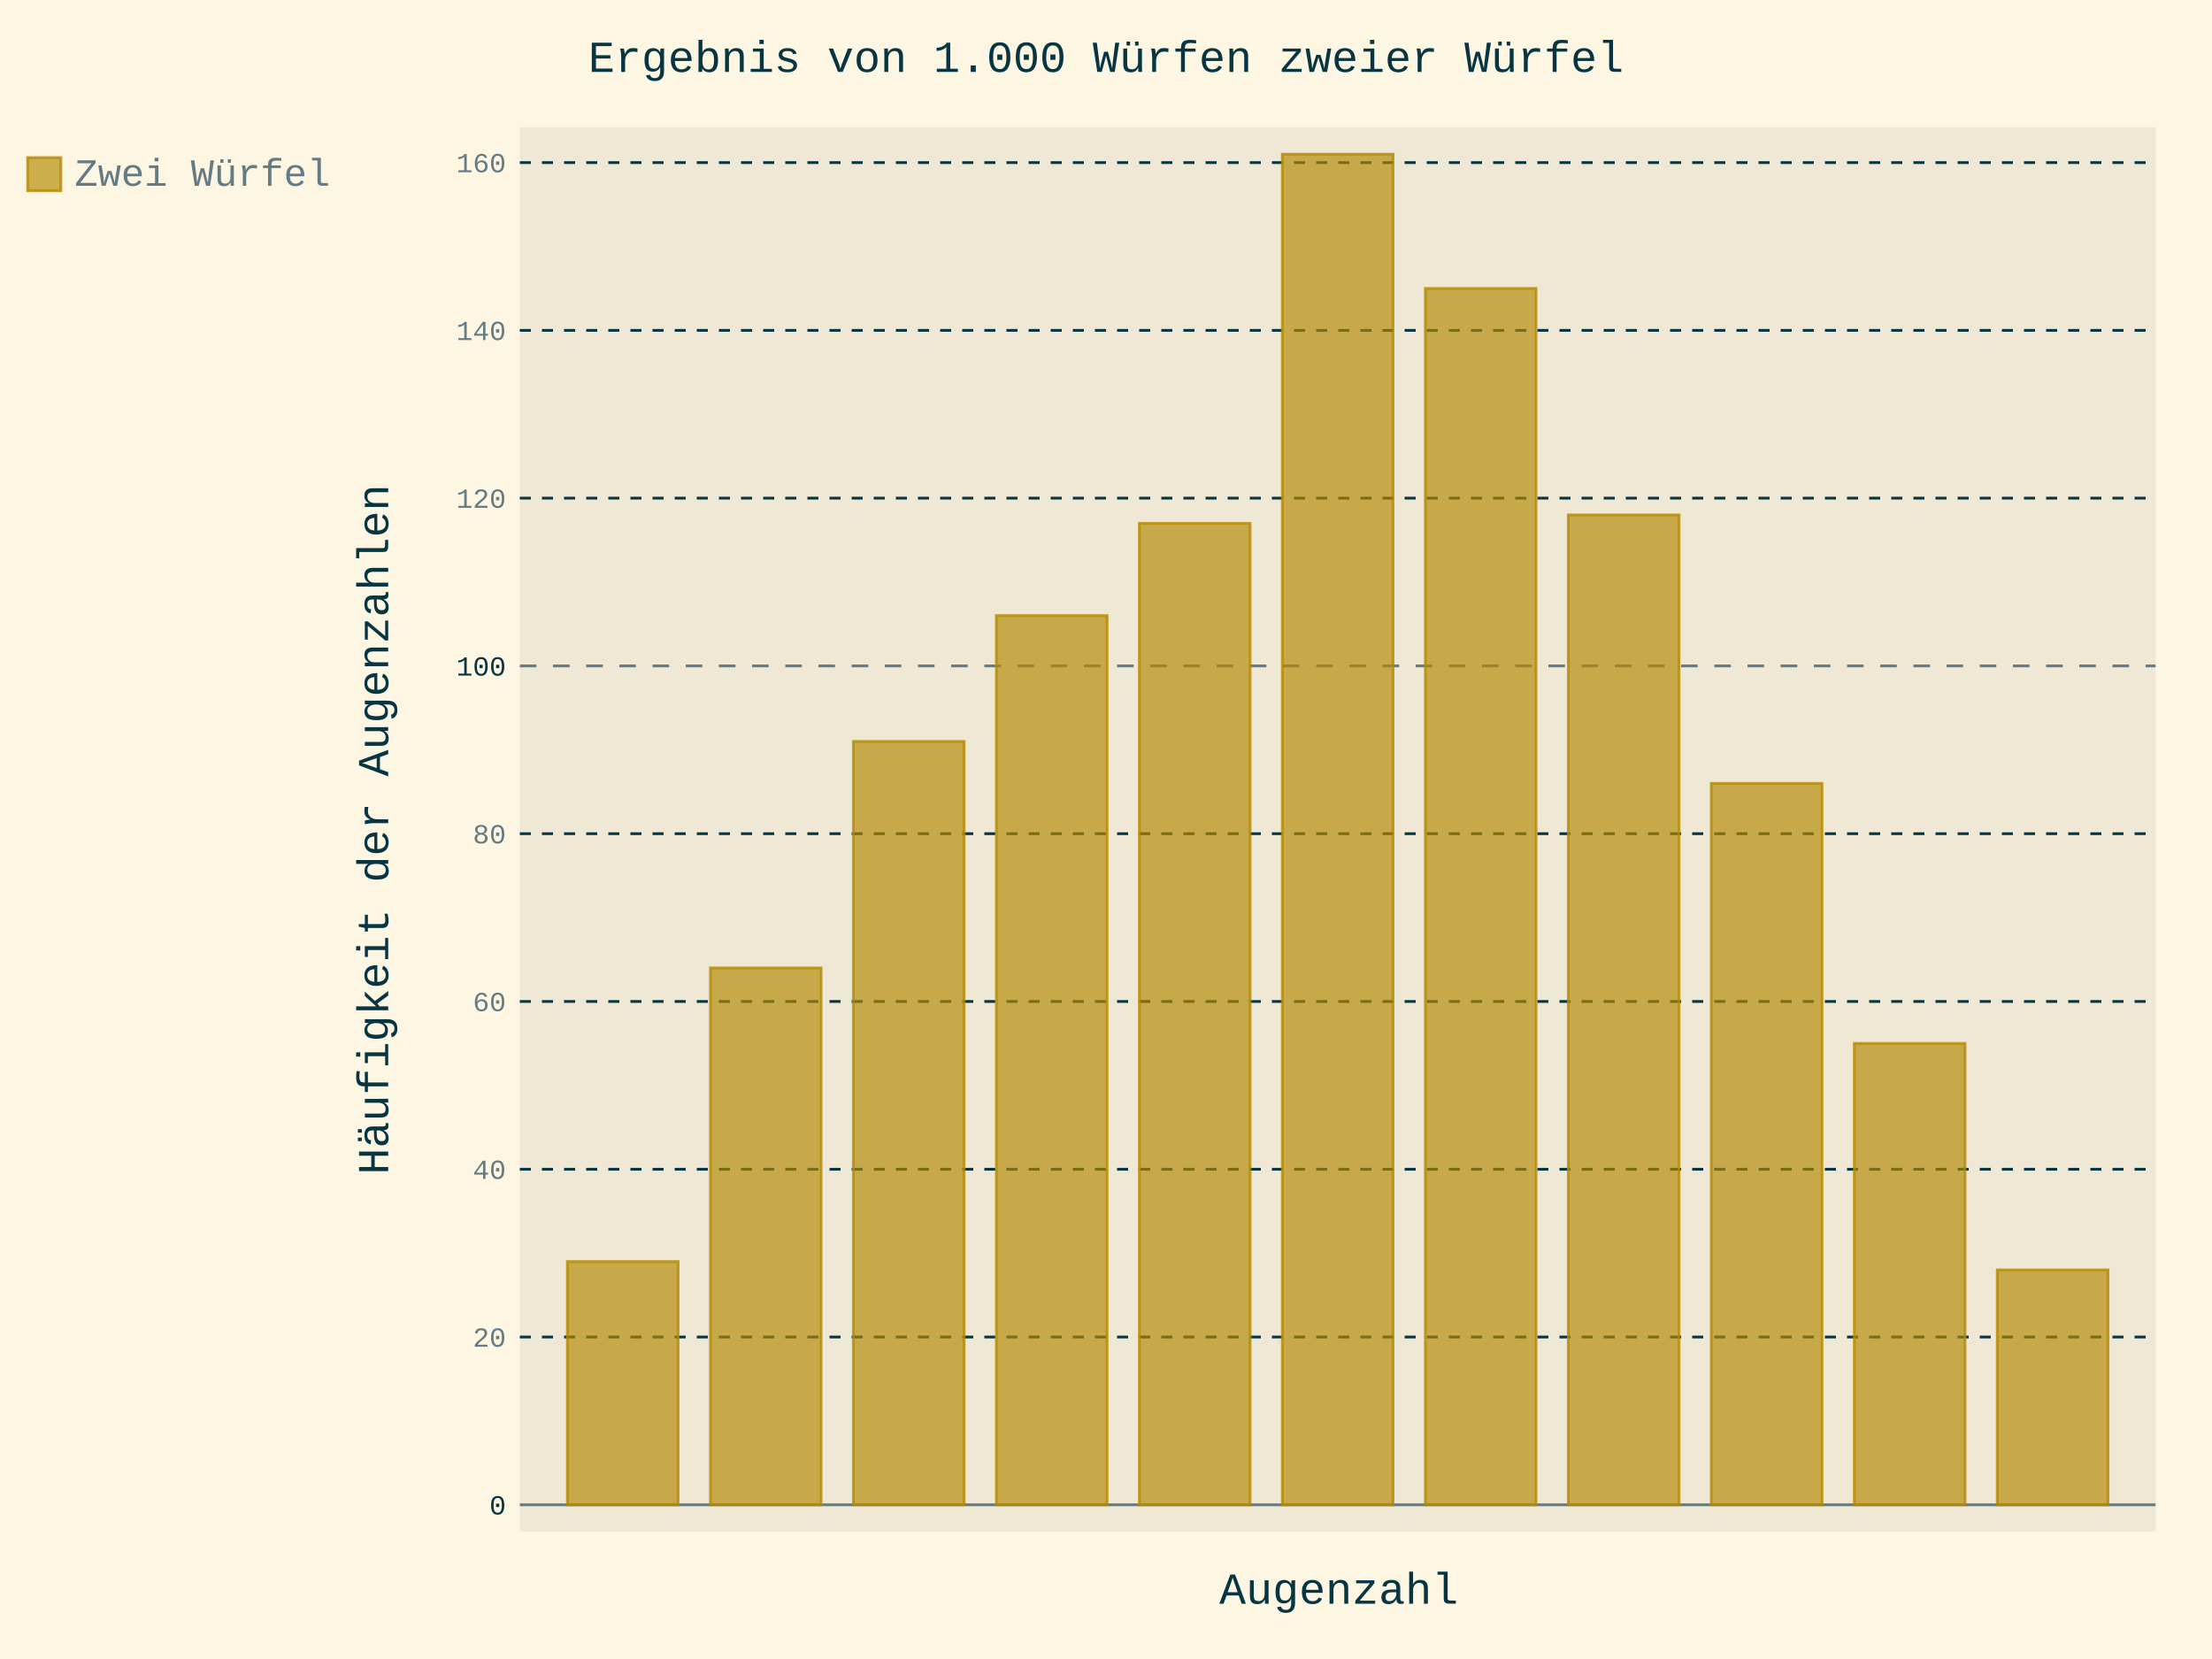
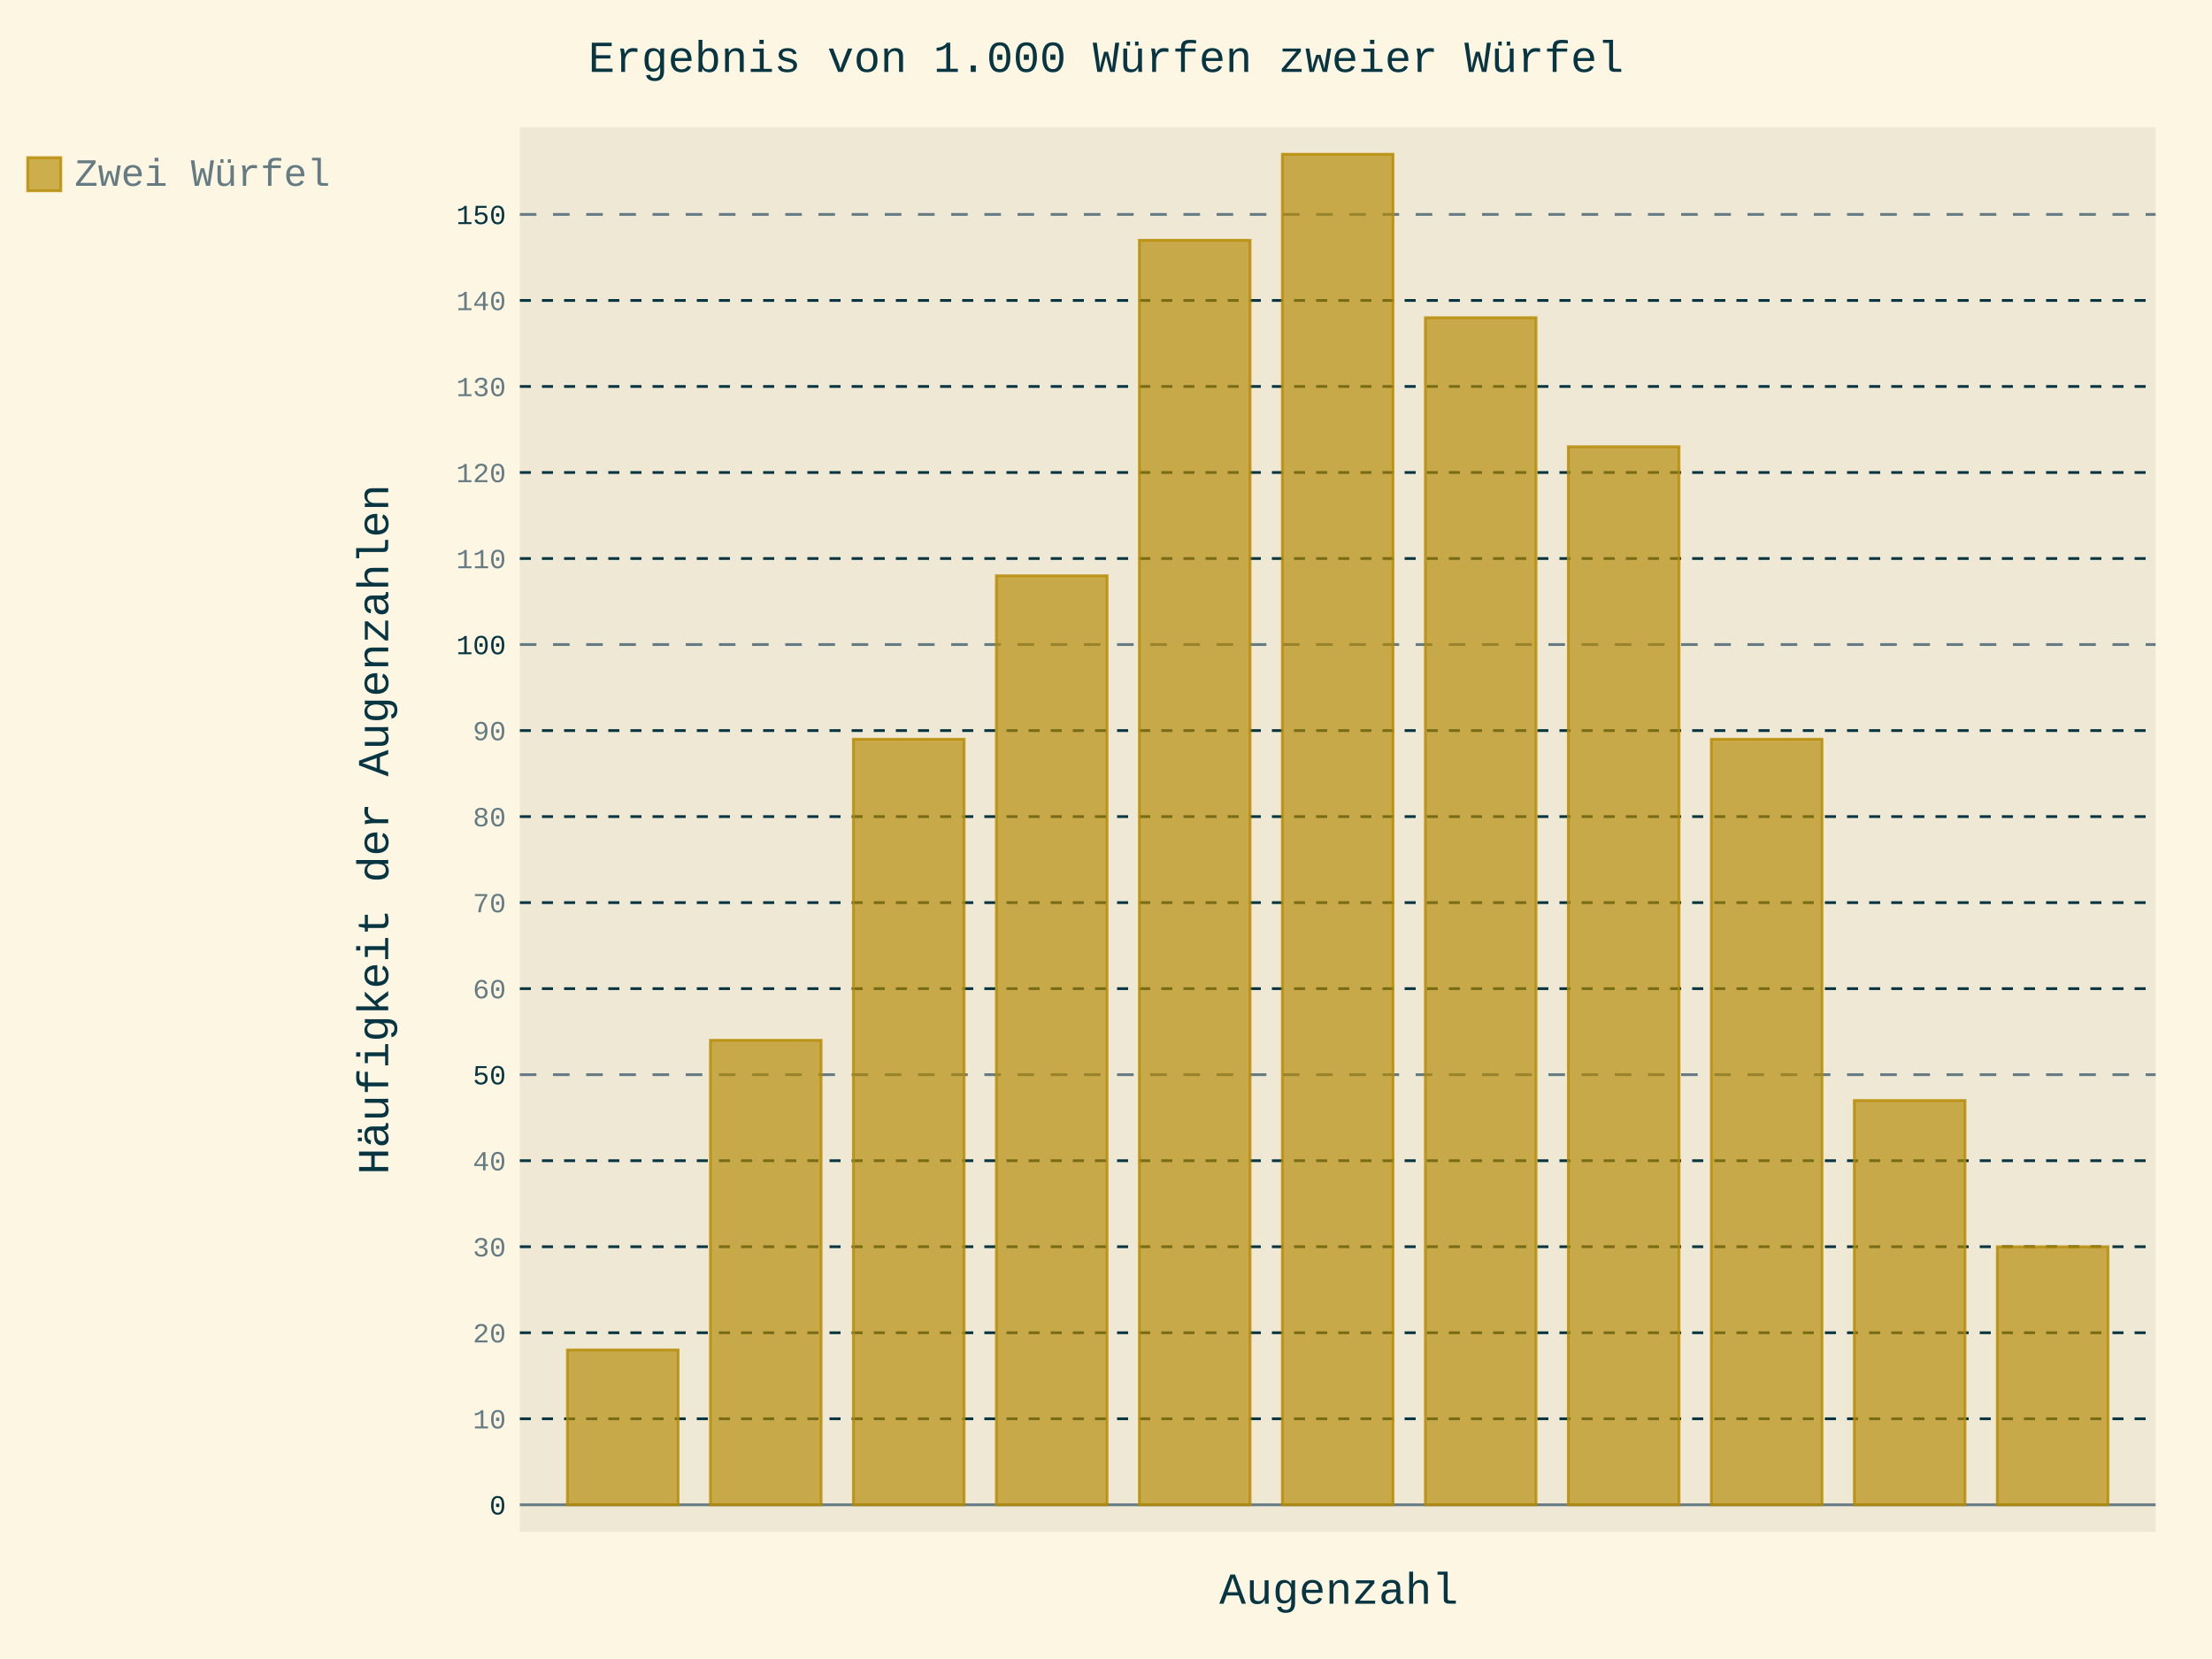
- <svg xmlns="http://www.w3.org/2000/svg" id="chart-97c1da3f-55a9-47a3-a631-67fdb2f8601b" class="pygal-chart" viewBox="0 0 800 600">
+ <svg xmlns="http://www.w3.org/2000/svg" id="chart-f8bffe3a-8267-482d-a0e5-baaaa046d5ec" class="pygal-chart" viewBox="0 0 800 600">
  <defs>
-     <style type="text/css">#chart-97c1da3f-55a9-47a3-a631-67fdb2f8601b{-webkit-user-select:none;-webkit-font-smoothing:antialiased;font-family:Consolas,"Liberation Mono",Menlo,Courier,monospace}#chart-97c1da3f-55a9-47a3-a631-67fdb2f8601b .title{font-family:Consolas,"Liberation Mono",Menlo,Courier,monospace;font-size:16px}#chart-97c1da3f-55a9-47a3-a631-67fdb2f8601b .legends .legend text{font-family:Consolas,"Liberation Mono",Menlo,Courier,monospace;font-size:14px}#chart-97c1da3f-55a9-47a3-a631-67fdb2f8601b .axis text{font-family:Consolas,"Liberation Mono",Menlo,Courier,monospace;font-size:10px}#chart-97c1da3f-55a9-47a3-a631-67fdb2f8601b .axis text.major{font-family:Consolas,"Liberation Mono",Menlo,Courier,monospace;font-size:10px}#chart-97c1da3f-55a9-47a3-a631-67fdb2f8601b .text-overlay text.value{font-family:Consolas,"Liberation Mono",Menlo,Courier,monospace;font-size:16px}#chart-97c1da3f-55a9-47a3-a631-67fdb2f8601b .text-overlay text.label{font-family:Consolas,"Liberation Mono",Menlo,Courier,monospace;font-size:10px}#chart-97c1da3f-55a9-47a3-a631-67fdb2f8601b .tooltip{font-family:Consolas,"Liberation Mono",Menlo,Courier,monospace;font-size:14px}#chart-97c1da3f-55a9-47a3-a631-67fdb2f8601b text.no_data{font-family:Consolas,"Liberation Mono",Menlo,Courier,monospace;font-size:64px}
- #chart-97c1da3f-55a9-47a3-a631-67fdb2f8601b{background-color:#fdf6e3}#chart-97c1da3f-55a9-47a3-a631-67fdb2f8601b path,#chart-97c1da3f-55a9-47a3-a631-67fdb2f8601b line,#chart-97c1da3f-55a9-47a3-a631-67fdb2f8601b rect,#chart-97c1da3f-55a9-47a3-a631-67fdb2f8601b circle{-webkit-transition:500ms ease-in;-moz-transition:500ms ease-in;transition:500ms ease-in}#chart-97c1da3f-55a9-47a3-a631-67fdb2f8601b .graph &gt; .background{fill:#fdf6e3}#chart-97c1da3f-55a9-47a3-a631-67fdb2f8601b .plot &gt; .background{fill:#eee8d5}#chart-97c1da3f-55a9-47a3-a631-67fdb2f8601b .graph{fill:#657b83}#chart-97c1da3f-55a9-47a3-a631-67fdb2f8601b text.no_data{fill:#073642}#chart-97c1da3f-55a9-47a3-a631-67fdb2f8601b .title{fill:#073642}#chart-97c1da3f-55a9-47a3-a631-67fdb2f8601b .legends .legend text{fill:#657b83}#chart-97c1da3f-55a9-47a3-a631-67fdb2f8601b .legends .legend:hover text{fill:#073642}#chart-97c1da3f-55a9-47a3-a631-67fdb2f8601b .axis .line{stroke:#073642}#chart-97c1da3f-55a9-47a3-a631-67fdb2f8601b .axis .guide.line{stroke:#073642}#chart-97c1da3f-55a9-47a3-a631-67fdb2f8601b .axis .major.line{stroke:#657b83}#chart-97c1da3f-55a9-47a3-a631-67fdb2f8601b .axis text.major{fill:#073642}#chart-97c1da3f-55a9-47a3-a631-67fdb2f8601b .axis.y .guides:hover .guide.line,#chart-97c1da3f-55a9-47a3-a631-67fdb2f8601b .line-graph .axis.x .guides:hover .guide.line,#chart-97c1da3f-55a9-47a3-a631-67fdb2f8601b .stackedline-graph .axis.x .guides:hover .guide.line,#chart-97c1da3f-55a9-47a3-a631-67fdb2f8601b .xy-graph .axis.x .guides:hover .guide.line{stroke:#073642}#chart-97c1da3f-55a9-47a3-a631-67fdb2f8601b .axis .guides:hover text{fill:#073642}#chart-97c1da3f-55a9-47a3-a631-67fdb2f8601b .reactive{fill-opacity:.66;stroke-opacity:.8}#chart-97c1da3f-55a9-47a3-a631-67fdb2f8601b .ci{stroke:#657b83}#chart-97c1da3f-55a9-47a3-a631-67fdb2f8601b .reactive.active,#chart-97c1da3f-55a9-47a3-a631-67fdb2f8601b .active .reactive{fill-opacity:.9;stroke-opacity:.9;stroke-width:4}#chart-97c1da3f-55a9-47a3-a631-67fdb2f8601b .ci .reactive.active{stroke-width:1.5}#chart-97c1da3f-55a9-47a3-a631-67fdb2f8601b .series text{fill:#073642}#chart-97c1da3f-55a9-47a3-a631-67fdb2f8601b .tooltip rect{fill:#eee8d5;stroke:#073642;-webkit-transition:opacity 500ms ease-in;-moz-transition:opacity 500ms ease-in;transition:opacity 500ms ease-in}#chart-97c1da3f-55a9-47a3-a631-67fdb2f8601b .tooltip .label{fill:#657b83}#chart-97c1da3f-55a9-47a3-a631-67fdb2f8601b .tooltip .label{fill:#657b83}#chart-97c1da3f-55a9-47a3-a631-67fdb2f8601b .tooltip .legend{font-size:.8em;fill:#073642}#chart-97c1da3f-55a9-47a3-a631-67fdb2f8601b .tooltip .x_label{font-size:.6em;fill:#073642}#chart-97c1da3f-55a9-47a3-a631-67fdb2f8601b .tooltip .xlink{font-size:.5em;text-decoration:underline}#chart-97c1da3f-55a9-47a3-a631-67fdb2f8601b .tooltip .value{font-size:1.5em}#chart-97c1da3f-55a9-47a3-a631-67fdb2f8601b .bound{font-size:.5em}#chart-97c1da3f-55a9-47a3-a631-67fdb2f8601b .max-value{font-size:.75em;fill:#073642}#chart-97c1da3f-55a9-47a3-a631-67fdb2f8601b .map-element{fill:#eee8d5;stroke:#073642 !important}#chart-97c1da3f-55a9-47a3-a631-67fdb2f8601b .map-element .reactive{fill-opacity:inherit;stroke-opacity:inherit}#chart-97c1da3f-55a9-47a3-a631-67fdb2f8601b .color-0,#chart-97c1da3f-55a9-47a3-a631-67fdb2f8601b .color-0 a:visited{stroke:#b58900;fill:#b58900}#chart-97c1da3f-55a9-47a3-a631-67fdb2f8601b .text-overlay .color-0 text{fill:black}
- #chart-97c1da3f-55a9-47a3-a631-67fdb2f8601b text.no_data{text-anchor:middle}#chart-97c1da3f-55a9-47a3-a631-67fdb2f8601b .guide.line{fill:none}#chart-97c1da3f-55a9-47a3-a631-67fdb2f8601b .centered{text-anchor:middle}#chart-97c1da3f-55a9-47a3-a631-67fdb2f8601b .title{text-anchor:middle}#chart-97c1da3f-55a9-47a3-a631-67fdb2f8601b .legends .legend text{fill-opacity:1}#chart-97c1da3f-55a9-47a3-a631-67fdb2f8601b .axis.x text{text-anchor:middle}#chart-97c1da3f-55a9-47a3-a631-67fdb2f8601b .axis.x:not(.web) text[transform]{text-anchor:start}#chart-97c1da3f-55a9-47a3-a631-67fdb2f8601b .axis.x:not(.web) text[transform].backwards{text-anchor:end}#chart-97c1da3f-55a9-47a3-a631-67fdb2f8601b .axis.y text{text-anchor:end}#chart-97c1da3f-55a9-47a3-a631-67fdb2f8601b .axis.y text[transform].backwards{text-anchor:start}#chart-97c1da3f-55a9-47a3-a631-67fdb2f8601b .axis.y2 text{text-anchor:start}#chart-97c1da3f-55a9-47a3-a631-67fdb2f8601b .axis.y2 text[transform].backwards{text-anchor:end}#chart-97c1da3f-55a9-47a3-a631-67fdb2f8601b .axis .guide.line{stroke-dasharray:4,4}#chart-97c1da3f-55a9-47a3-a631-67fdb2f8601b .axis .major.guide.line{stroke-dasharray:6,6}#chart-97c1da3f-55a9-47a3-a631-67fdb2f8601b .horizontal .axis.y .guide.line,#chart-97c1da3f-55a9-47a3-a631-67fdb2f8601b .horizontal .axis.y2 .guide.line,#chart-97c1da3f-55a9-47a3-a631-67fdb2f8601b .vertical .axis.x .guide.line{opacity:0}#chart-97c1da3f-55a9-47a3-a631-67fdb2f8601b .horizontal .axis.always_show .guide.line,#chart-97c1da3f-55a9-47a3-a631-67fdb2f8601b .vertical .axis.always_show .guide.line{opacity:1 !important}#chart-97c1da3f-55a9-47a3-a631-67fdb2f8601b .axis.y .guides:hover .guide.line,#chart-97c1da3f-55a9-47a3-a631-67fdb2f8601b .axis.y2 .guides:hover .guide.line,#chart-97c1da3f-55a9-47a3-a631-67fdb2f8601b .axis.x .guides:hover .guide.line{opacity:1}#chart-97c1da3f-55a9-47a3-a631-67fdb2f8601b .axis .guides:hover text{opacity:1}#chart-97c1da3f-55a9-47a3-a631-67fdb2f8601b .nofill{fill:none}#chart-97c1da3f-55a9-47a3-a631-67fdb2f8601b .subtle-fill{fill-opacity:.2}#chart-97c1da3f-55a9-47a3-a631-67fdb2f8601b .dot{stroke-width:1px;fill-opacity:1}#chart-97c1da3f-55a9-47a3-a631-67fdb2f8601b .dot.active{stroke-width:5px}#chart-97c1da3f-55a9-47a3-a631-67fdb2f8601b .dot.negative{fill:transparent}#chart-97c1da3f-55a9-47a3-a631-67fdb2f8601b text,#chart-97c1da3f-55a9-47a3-a631-67fdb2f8601b tspan{stroke:none !important}#chart-97c1da3f-55a9-47a3-a631-67fdb2f8601b .series text.active{opacity:1}#chart-97c1da3f-55a9-47a3-a631-67fdb2f8601b .tooltip rect{fill-opacity:.95;stroke-width:.5}#chart-97c1da3f-55a9-47a3-a631-67fdb2f8601b .tooltip text{fill-opacity:1}#chart-97c1da3f-55a9-47a3-a631-67fdb2f8601b .showable{visibility:hidden}#chart-97c1da3f-55a9-47a3-a631-67fdb2f8601b .showable.shown{visibility:visible}#chart-97c1da3f-55a9-47a3-a631-67fdb2f8601b .gauge-background{fill:rgba(229,229,229,1);stroke:none}#chart-97c1da3f-55a9-47a3-a631-67fdb2f8601b .bg-lines{stroke:#fdf6e3;stroke-width:2px}</style>
+     <style type="text/css">#chart-f8bffe3a-8267-482d-a0e5-baaaa046d5ec{-webkit-user-select:none;-webkit-font-smoothing:antialiased;font-family:Consolas,"Liberation Mono",Menlo,Courier,monospace}#chart-f8bffe3a-8267-482d-a0e5-baaaa046d5ec .title{font-family:Consolas,"Liberation Mono",Menlo,Courier,monospace;font-size:16px}#chart-f8bffe3a-8267-482d-a0e5-baaaa046d5ec .legends .legend text{font-family:Consolas,"Liberation Mono",Menlo,Courier,monospace;font-size:14px}#chart-f8bffe3a-8267-482d-a0e5-baaaa046d5ec .axis text{font-family:Consolas,"Liberation Mono",Menlo,Courier,monospace;font-size:10px}#chart-f8bffe3a-8267-482d-a0e5-baaaa046d5ec .axis text.major{font-family:Consolas,"Liberation Mono",Menlo,Courier,monospace;font-size:10px}#chart-f8bffe3a-8267-482d-a0e5-baaaa046d5ec .text-overlay text.value{font-family:Consolas,"Liberation Mono",Menlo,Courier,monospace;font-size:16px}#chart-f8bffe3a-8267-482d-a0e5-baaaa046d5ec .text-overlay text.label{font-family:Consolas,"Liberation Mono",Menlo,Courier,monospace;font-size:10px}#chart-f8bffe3a-8267-482d-a0e5-baaaa046d5ec .tooltip{font-family:Consolas,"Liberation Mono",Menlo,Courier,monospace;font-size:14px}#chart-f8bffe3a-8267-482d-a0e5-baaaa046d5ec text.no_data{font-family:Consolas,"Liberation Mono",Menlo,Courier,monospace;font-size:64px}
+ #chart-f8bffe3a-8267-482d-a0e5-baaaa046d5ec{background-color:#fdf6e3}#chart-f8bffe3a-8267-482d-a0e5-baaaa046d5ec path,#chart-f8bffe3a-8267-482d-a0e5-baaaa046d5ec line,#chart-f8bffe3a-8267-482d-a0e5-baaaa046d5ec rect,#chart-f8bffe3a-8267-482d-a0e5-baaaa046d5ec circle{-webkit-transition:500ms ease-in;-moz-transition:500ms ease-in;transition:500ms ease-in}#chart-f8bffe3a-8267-482d-a0e5-baaaa046d5ec .graph &gt; .background{fill:#fdf6e3}#chart-f8bffe3a-8267-482d-a0e5-baaaa046d5ec .plot &gt; .background{fill:#eee8d5}#chart-f8bffe3a-8267-482d-a0e5-baaaa046d5ec .graph{fill:#657b83}#chart-f8bffe3a-8267-482d-a0e5-baaaa046d5ec text.no_data{fill:#073642}#chart-f8bffe3a-8267-482d-a0e5-baaaa046d5ec .title{fill:#073642}#chart-f8bffe3a-8267-482d-a0e5-baaaa046d5ec .legends .legend text{fill:#657b83}#chart-f8bffe3a-8267-482d-a0e5-baaaa046d5ec .legends .legend:hover text{fill:#073642}#chart-f8bffe3a-8267-482d-a0e5-baaaa046d5ec .axis .line{stroke:#073642}#chart-f8bffe3a-8267-482d-a0e5-baaaa046d5ec .axis .guide.line{stroke:#073642}#chart-f8bffe3a-8267-482d-a0e5-baaaa046d5ec .axis .major.line{stroke:#657b83}#chart-f8bffe3a-8267-482d-a0e5-baaaa046d5ec .axis text.major{fill:#073642}#chart-f8bffe3a-8267-482d-a0e5-baaaa046d5ec .axis.y .guides:hover .guide.line,#chart-f8bffe3a-8267-482d-a0e5-baaaa046d5ec .line-graph .axis.x .guides:hover .guide.line,#chart-f8bffe3a-8267-482d-a0e5-baaaa046d5ec .stackedline-graph .axis.x .guides:hover .guide.line,#chart-f8bffe3a-8267-482d-a0e5-baaaa046d5ec .xy-graph .axis.x .guides:hover .guide.line{stroke:#073642}#chart-f8bffe3a-8267-482d-a0e5-baaaa046d5ec .axis .guides:hover text{fill:#073642}#chart-f8bffe3a-8267-482d-a0e5-baaaa046d5ec .reactive{fill-opacity:.66;stroke-opacity:.8}#chart-f8bffe3a-8267-482d-a0e5-baaaa046d5ec .ci{stroke:#657b83}#chart-f8bffe3a-8267-482d-a0e5-baaaa046d5ec .reactive.active,#chart-f8bffe3a-8267-482d-a0e5-baaaa046d5ec .active .reactive{fill-opacity:.9;stroke-opacity:.9;stroke-width:4}#chart-f8bffe3a-8267-482d-a0e5-baaaa046d5ec .ci .reactive.active{stroke-width:1.5}#chart-f8bffe3a-8267-482d-a0e5-baaaa046d5ec .series text{fill:#073642}#chart-f8bffe3a-8267-482d-a0e5-baaaa046d5ec .tooltip rect{fill:#eee8d5;stroke:#073642;-webkit-transition:opacity 500ms ease-in;-moz-transition:opacity 500ms ease-in;transition:opacity 500ms ease-in}#chart-f8bffe3a-8267-482d-a0e5-baaaa046d5ec .tooltip .label{fill:#657b83}#chart-f8bffe3a-8267-482d-a0e5-baaaa046d5ec .tooltip .label{fill:#657b83}#chart-f8bffe3a-8267-482d-a0e5-baaaa046d5ec .tooltip .legend{font-size:.8em;fill:#073642}#chart-f8bffe3a-8267-482d-a0e5-baaaa046d5ec .tooltip .x_label{font-size:.6em;fill:#073642}#chart-f8bffe3a-8267-482d-a0e5-baaaa046d5ec .tooltip .xlink{font-size:.5em;text-decoration:underline}#chart-f8bffe3a-8267-482d-a0e5-baaaa046d5ec .tooltip .value{font-size:1.5em}#chart-f8bffe3a-8267-482d-a0e5-baaaa046d5ec .bound{font-size:.5em}#chart-f8bffe3a-8267-482d-a0e5-baaaa046d5ec .max-value{font-size:.75em;fill:#073642}#chart-f8bffe3a-8267-482d-a0e5-baaaa046d5ec .map-element{fill:#eee8d5;stroke:#073642 !important}#chart-f8bffe3a-8267-482d-a0e5-baaaa046d5ec .map-element .reactive{fill-opacity:inherit;stroke-opacity:inherit}#chart-f8bffe3a-8267-482d-a0e5-baaaa046d5ec .color-0,#chart-f8bffe3a-8267-482d-a0e5-baaaa046d5ec .color-0 a:visited{stroke:#b58900;fill:#b58900}#chart-f8bffe3a-8267-482d-a0e5-baaaa046d5ec .text-overlay .color-0 text{fill:black}
+ #chart-f8bffe3a-8267-482d-a0e5-baaaa046d5ec text.no_data{text-anchor:middle}#chart-f8bffe3a-8267-482d-a0e5-baaaa046d5ec .guide.line{fill:none}#chart-f8bffe3a-8267-482d-a0e5-baaaa046d5ec .centered{text-anchor:middle}#chart-f8bffe3a-8267-482d-a0e5-baaaa046d5ec .title{text-anchor:middle}#chart-f8bffe3a-8267-482d-a0e5-baaaa046d5ec .legends .legend text{fill-opacity:1}#chart-f8bffe3a-8267-482d-a0e5-baaaa046d5ec .axis.x text{text-anchor:middle}#chart-f8bffe3a-8267-482d-a0e5-baaaa046d5ec .axis.x:not(.web) text[transform]{text-anchor:start}#chart-f8bffe3a-8267-482d-a0e5-baaaa046d5ec .axis.x:not(.web) text[transform].backwards{text-anchor:end}#chart-f8bffe3a-8267-482d-a0e5-baaaa046d5ec .axis.y text{text-anchor:end}#chart-f8bffe3a-8267-482d-a0e5-baaaa046d5ec .axis.y text[transform].backwards{text-anchor:start}#chart-f8bffe3a-8267-482d-a0e5-baaaa046d5ec .axis.y2 text{text-anchor:start}#chart-f8bffe3a-8267-482d-a0e5-baaaa046d5ec .axis.y2 text[transform].backwards{text-anchor:end}#chart-f8bffe3a-8267-482d-a0e5-baaaa046d5ec .axis .guide.line{stroke-dasharray:4,4}#chart-f8bffe3a-8267-482d-a0e5-baaaa046d5ec .axis .major.guide.line{stroke-dasharray:6,6}#chart-f8bffe3a-8267-482d-a0e5-baaaa046d5ec .horizontal .axis.y .guide.line,#chart-f8bffe3a-8267-482d-a0e5-baaaa046d5ec .horizontal .axis.y2 .guide.line,#chart-f8bffe3a-8267-482d-a0e5-baaaa046d5ec .vertical .axis.x .guide.line{opacity:0}#chart-f8bffe3a-8267-482d-a0e5-baaaa046d5ec .horizontal .axis.always_show .guide.line,#chart-f8bffe3a-8267-482d-a0e5-baaaa046d5ec .vertical .axis.always_show .guide.line{opacity:1 !important}#chart-f8bffe3a-8267-482d-a0e5-baaaa046d5ec .axis.y .guides:hover .guide.line,#chart-f8bffe3a-8267-482d-a0e5-baaaa046d5ec .axis.y2 .guides:hover .guide.line,#chart-f8bffe3a-8267-482d-a0e5-baaaa046d5ec .axis.x .guides:hover .guide.line{opacity:1}#chart-f8bffe3a-8267-482d-a0e5-baaaa046d5ec .axis .guides:hover text{opacity:1}#chart-f8bffe3a-8267-482d-a0e5-baaaa046d5ec .nofill{fill:none}#chart-f8bffe3a-8267-482d-a0e5-baaaa046d5ec .subtle-fill{fill-opacity:.2}#chart-f8bffe3a-8267-482d-a0e5-baaaa046d5ec .dot{stroke-width:1px;fill-opacity:1}#chart-f8bffe3a-8267-482d-a0e5-baaaa046d5ec .dot.active{stroke-width:5px}#chart-f8bffe3a-8267-482d-a0e5-baaaa046d5ec .dot.negative{fill:transparent}#chart-f8bffe3a-8267-482d-a0e5-baaaa046d5ec text,#chart-f8bffe3a-8267-482d-a0e5-baaaa046d5ec tspan{stroke:none !important}#chart-f8bffe3a-8267-482d-a0e5-baaaa046d5ec .series text.active{opacity:1}#chart-f8bffe3a-8267-482d-a0e5-baaaa046d5ec .tooltip rect{fill-opacity:.95;stroke-width:.5}#chart-f8bffe3a-8267-482d-a0e5-baaaa046d5ec .tooltip text{fill-opacity:1}#chart-f8bffe3a-8267-482d-a0e5-baaaa046d5ec .showable{visibility:hidden}#chart-f8bffe3a-8267-482d-a0e5-baaaa046d5ec .showable.shown{visibility:visible}#chart-f8bffe3a-8267-482d-a0e5-baaaa046d5ec .gauge-background{fill:rgba(229,229,229,1);stroke:none}#chart-f8bffe3a-8267-482d-a0e5-baaaa046d5ec .bg-lines{stroke:#fdf6e3;stroke-width:2px}</style>
  </defs>
  <g class="graph bar-graph vertical">
    <rect class="background" height="600" width="800" x="0" y="0" />
    <g class="plot" transform="translate(188, 46)">
      <rect class="background" height="508" width="591.6" x="0" y="0" />
      <g class="axis y always_show">
        <g class="guides">
          <path class="axis major line" d="M0 498.231 h591.6" />
          <text class="major" x="-5" y="501.731">0</text>
        </g>
        <g class="guides">
-           <path class="guide line" d="M0 437.552 h591.6" />
-           <text class="" x="-5" y="441.052">20</text>
+           <path class="guide line" d="M0 467.119 h591.6" />
+           <text class="" x="-5" y="470.619">10</text>
        </g>
        <g class="guides">
-           <path class="guide line" d="M0 376.874 h591.6" />
-           <text class="" x="-5" y="380.374">40</text>
+           <path class="guide line" d="M0 436.006 h591.6" />
+           <text class="" x="-5" y="439.506">20</text>
        </g>
        <g class="guides">
-           <path class="guide line" d="M0 316.195 h591.6" />
-           <text class="" x="-5" y="319.695">60</text>
+           <path class="guide line" d="M0 404.894 h591.6" />
+           <text class="" x="-5" y="408.394">30</text>
        </g>
        <g class="guides">
-           <path class="guide line" d="M0 255.517 h591.6" />
-           <text class="" x="-5" y="259.017">80</text>
+           <path class="guide line" d="M0 373.782 h591.6" />
+           <text class="" x="-5" y="377.282">40</text>
        </g>
        <g class="guides">
-           <path class="major guide line" d="M0 194.839 h591.6" />
-           <text class="major" x="-5" y="198.339">100</text>
+           <path class="major guide line" d="M0 342.67 h591.6" />
+           <text class="major" x="-5" y="346.17">50</text>
        </g>
        <g class="guides">
-           <path class="guide line" d="M0 134.16 h591.6" />
-           <text class="" x="-5" y="137.66">120</text>
+           <path class="guide line" d="M0 311.558 h591.6" />
+           <text class="" x="-5" y="315.058">60</text>
        </g>
        <g class="guides">
-           <path class="guide line" d="M0 73.482 h591.6" />
-           <text class="" x="-5" y="76.982">140</text>
+           <path class="guide line" d="M0 280.445 h591.6" />
+           <text class="" x="-5" y="283.945">70</text>
        </g>
        <g class="guides">
-           <path class="guide line" d="M0 12.803 h591.6" />
-           <text class="" x="-5" y="16.303">160</text>
+           <path class="guide line" d="M0 249.333 h591.6" />
+           <text class="" x="-5" y="252.833">80</text>
+         </g>
+         <g class="guides">
+           <path class="guide line" d="M0 218.221 h591.6" />
+           <text class="" x="-5" y="221.721">90</text>
+         </g>
+         <g class="guides">
+           <path class="major guide line" d="M0 187.109 h591.6" />
+           <text class="major" x="-5" y="190.609">100</text>
+         </g>
+         <g class="guides">
+           <path class="guide line" d="M0 155.997 h591.6" />
+           <text class="" x="-5" y="159.497">110</text>
+         </g>
+         <g class="guides">
+           <path class="guide line" d="M0 124.884 h591.6" />
+           <text class="" x="-5" y="128.384">120</text>
+         </g>
+         <g class="guides">
+           <path class="guide line" d="M0 93.772 h591.6" />
+           <text class="" x="-5" y="97.272">130</text>
+         </g>
+         <g class="guides">
+           <path class="guide line" d="M0 62.66 h591.6" />
+           <text class="" x="-5" y="66.16">140</text>
+         </g>
+         <g class="guides">
+           <path class="major guide line" d="M0 31.548 h591.6" />
+           <text class="major" x="-5" y="35.048">150</text>
        </g>
      </g>
      <g class="series serie-0 color-0">
        <g class="bars">
          <g class="bar">
-             <rect class="rect reactive tooltip-trigger" height="87.984" rx="0" ry="0" width="40.047" x="17.21" y="410.247" />
+             <rect class="rect reactive tooltip-trigger" height="56.002" rx="0" ry="0" width="40.047" x="17.21" y="442.229" />
          </g>
          <g class="bar">
-             <rect class="rect reactive tooltip-trigger" height="194.171" rx="0" ry="0" width="40.047" x="68.923" y="304.06" />
+             <rect class="rect reactive tooltip-trigger" height="168.006" rx="0" ry="0" width="40.047" x="68.923" y="330.225" />
          </g>
          <g class="bar">
-             <rect class="rect reactive tooltip-trigger" height="276.087" rx="0" ry="0" width="40.047" x="120.637" y="222.144" />
+             <rect class="rect reactive tooltip-trigger" height="276.899" rx="0" ry="0" width="40.047" x="120.637" y="221.332" />
          </g>
          <g class="bar">
-             <rect class="rect reactive tooltip-trigger" height="321.596" rx="0" ry="0" width="40.047" x="172.35" y="176.635" />
+             <rect class="rect reactive tooltip-trigger" height="336.012" rx="0" ry="0" width="40.047" x="172.35" y="162.219" />
          </g>
          <g class="bar">
-             <rect class="rect reactive tooltip-trigger" height="354.969" rx="0" ry="0" width="40.047" x="224.063" y="143.262" />
+             <rect class="rect reactive tooltip-trigger" height="457.349" rx="0" ry="0" width="40.047" x="224.063" y="40.881" />
          </g>
          <g class="bar">
            <rect class="rect reactive tooltip-trigger" height="488.462" rx="0" ry="0" width="40.047" x="275.777" y="9.769" />
          </g>
          <g class="bar">
-             <rect class="rect reactive tooltip-trigger" height="439.919" rx="0" ry="0" width="40.047" x="327.49" y="58.312" />
+             <rect class="rect reactive tooltip-trigger" height="429.348" rx="0" ry="0" width="40.047" x="327.49" y="68.882" />
          </g>
          <g class="bar">
-             <rect class="rect reactive tooltip-trigger" height="358.003" rx="0" ry="0" width="40.047" x="379.203" y="140.228" />
+             <rect class="rect reactive tooltip-trigger" height="382.68" rx="0" ry="0" width="40.047" x="379.203" y="115.551" />
          </g>
          <g class="bar">
-             <rect class="rect reactive tooltip-trigger" height="260.917" rx="0" ry="0" width="40.047" x="430.916" y="237.313" />
+             <rect class="rect reactive tooltip-trigger" height="276.899" rx="0" ry="0" width="40.047" x="430.916" y="221.332" />
          </g>
          <g class="bar">
-             <rect class="rect reactive tooltip-trigger" height="166.866" rx="0" ry="0" width="40.047" x="482.63" y="331.365" />
+             <rect class="rect reactive tooltip-trigger" height="146.227" rx="0" ry="0" width="40.047" x="482.63" y="352.003" />
          </g>
          <g class="bar">
-             <rect class="rect reactive tooltip-trigger" height="84.95" rx="0" ry="0" width="40.047" x="534.343" y="413.281" />
+             <rect class="rect reactive tooltip-trigger" height="93.337" rx="0" ry="0" width="40.047" x="534.343" y="404.894" />
          </g>
        </g>
      </g>
    </g>
    <g class="titles">
      <text class="title plot_title" x="400.0" y="26">Ergebnis von 1.000 Würfen zweier Würfel</text>
      <text class="title" x="484.2" y="580">Augenzahl</text>
      <text class="title" x="114.4" y="326.0" transform="rotate(-90 114.4 300)">Häufigkeit der Augenzahlen</text>
    </g>
    <g class="plot overlay" transform="translate(188, 46)">
      <g class="series serie-0 color-0" />
    </g>
    <g class="plot text-overlay" transform="translate(188, 46)">
      <g class="series serie-0 color-0" />
    </g>
    <g class="plot tooltip-overlay" transform="translate(188, 46)">
      <g class="tooltip" style="opacity: 0" transform="translate(0 0)">
        <rect class="tooltip-box" height="0" rx="0" ry="0" width="0" />
        <g class="text" />
      </g>
    </g>
    <g class="legends" transform="translate(10, 56)">
      <g class="legend reactive activate-serie" id="activate-serie-0">
        <rect class="color-0 reactive" height="12" width="12" x="0.0" y="1.0" />
        <text x="17.0" y="11.2">Zwei Würfel</text>
      </g>
    </g>
    <g class="legends" transform="translate(790, 56)" />
  </g>
</svg>
